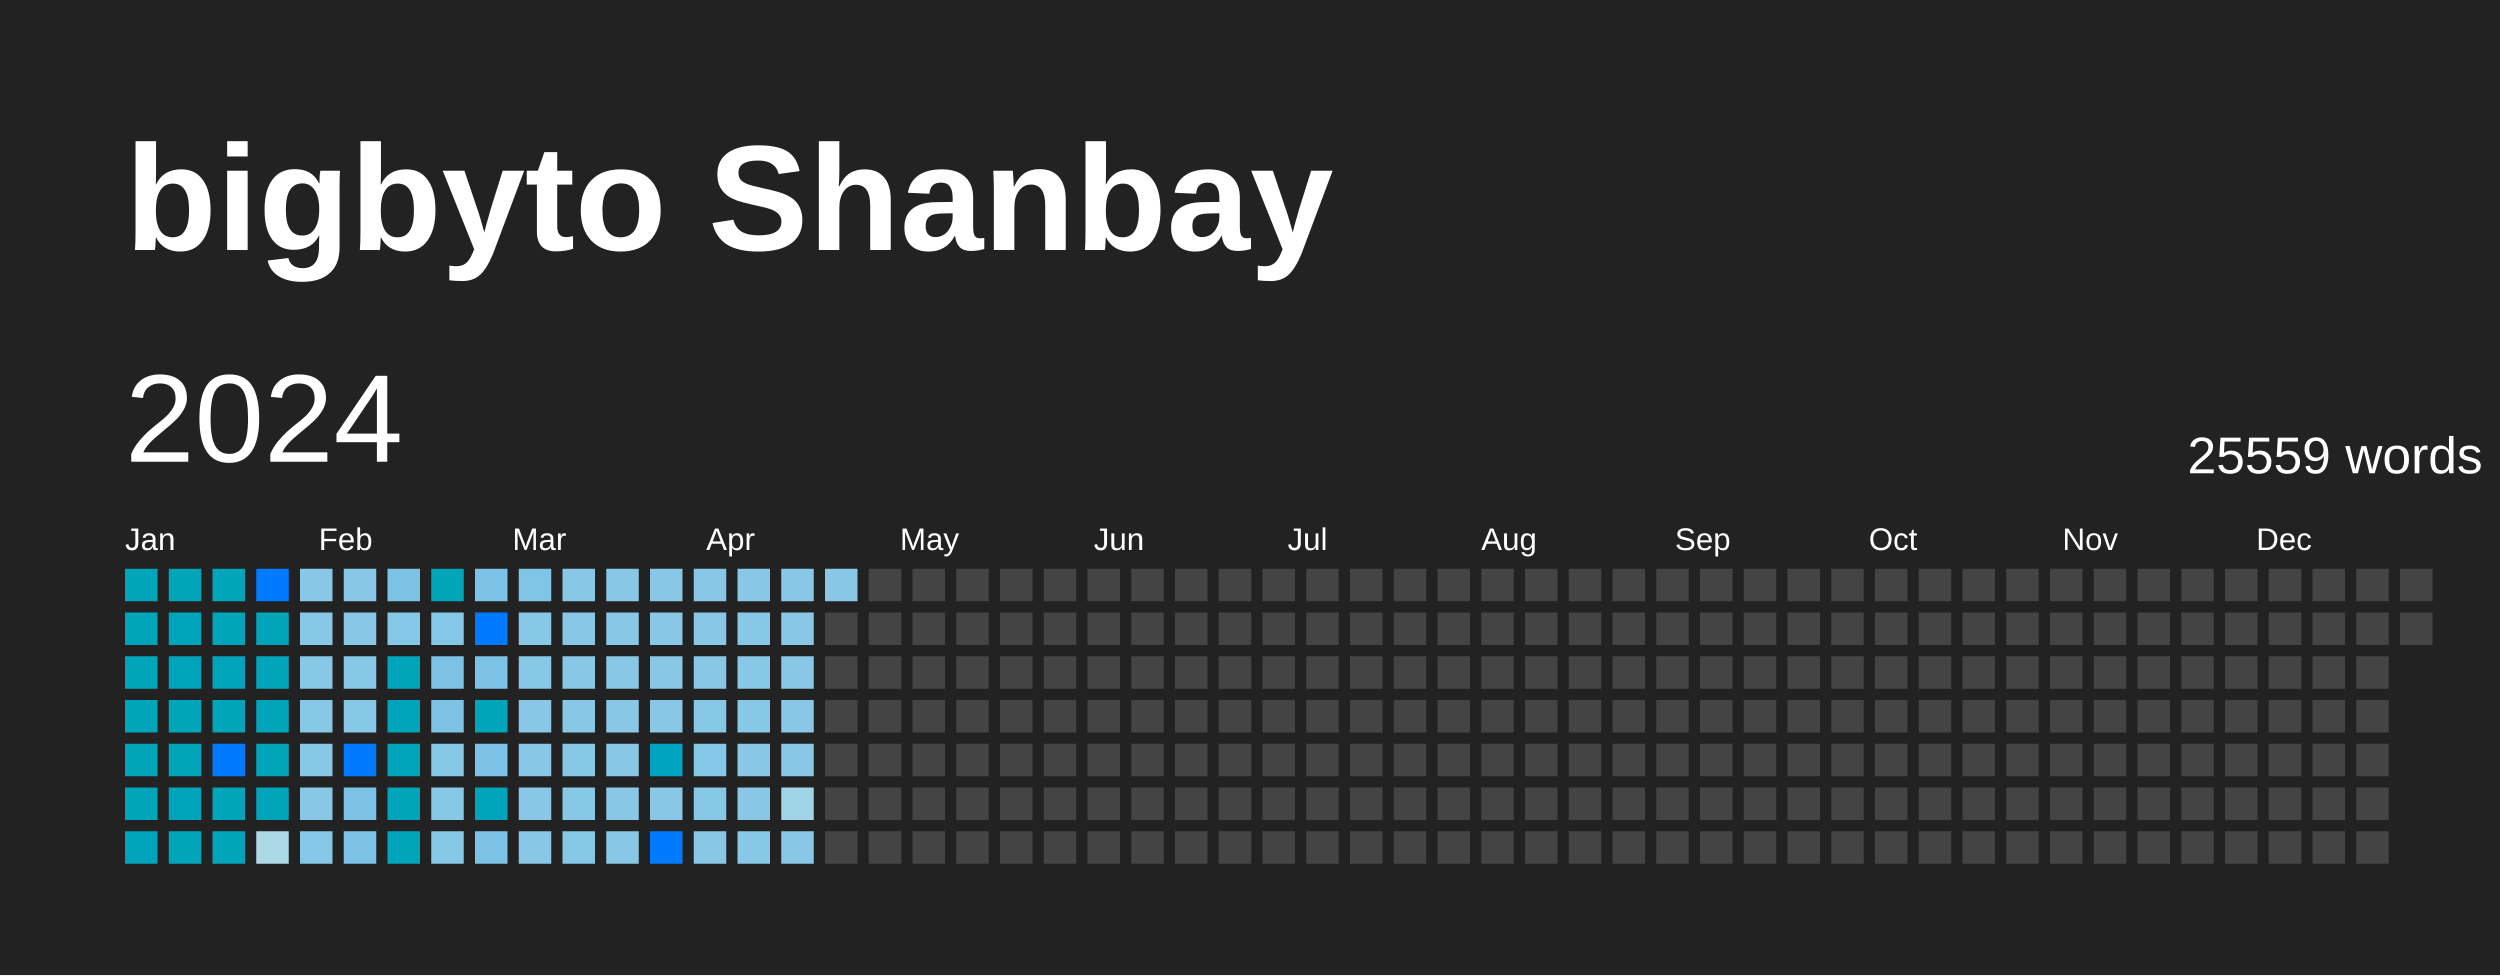
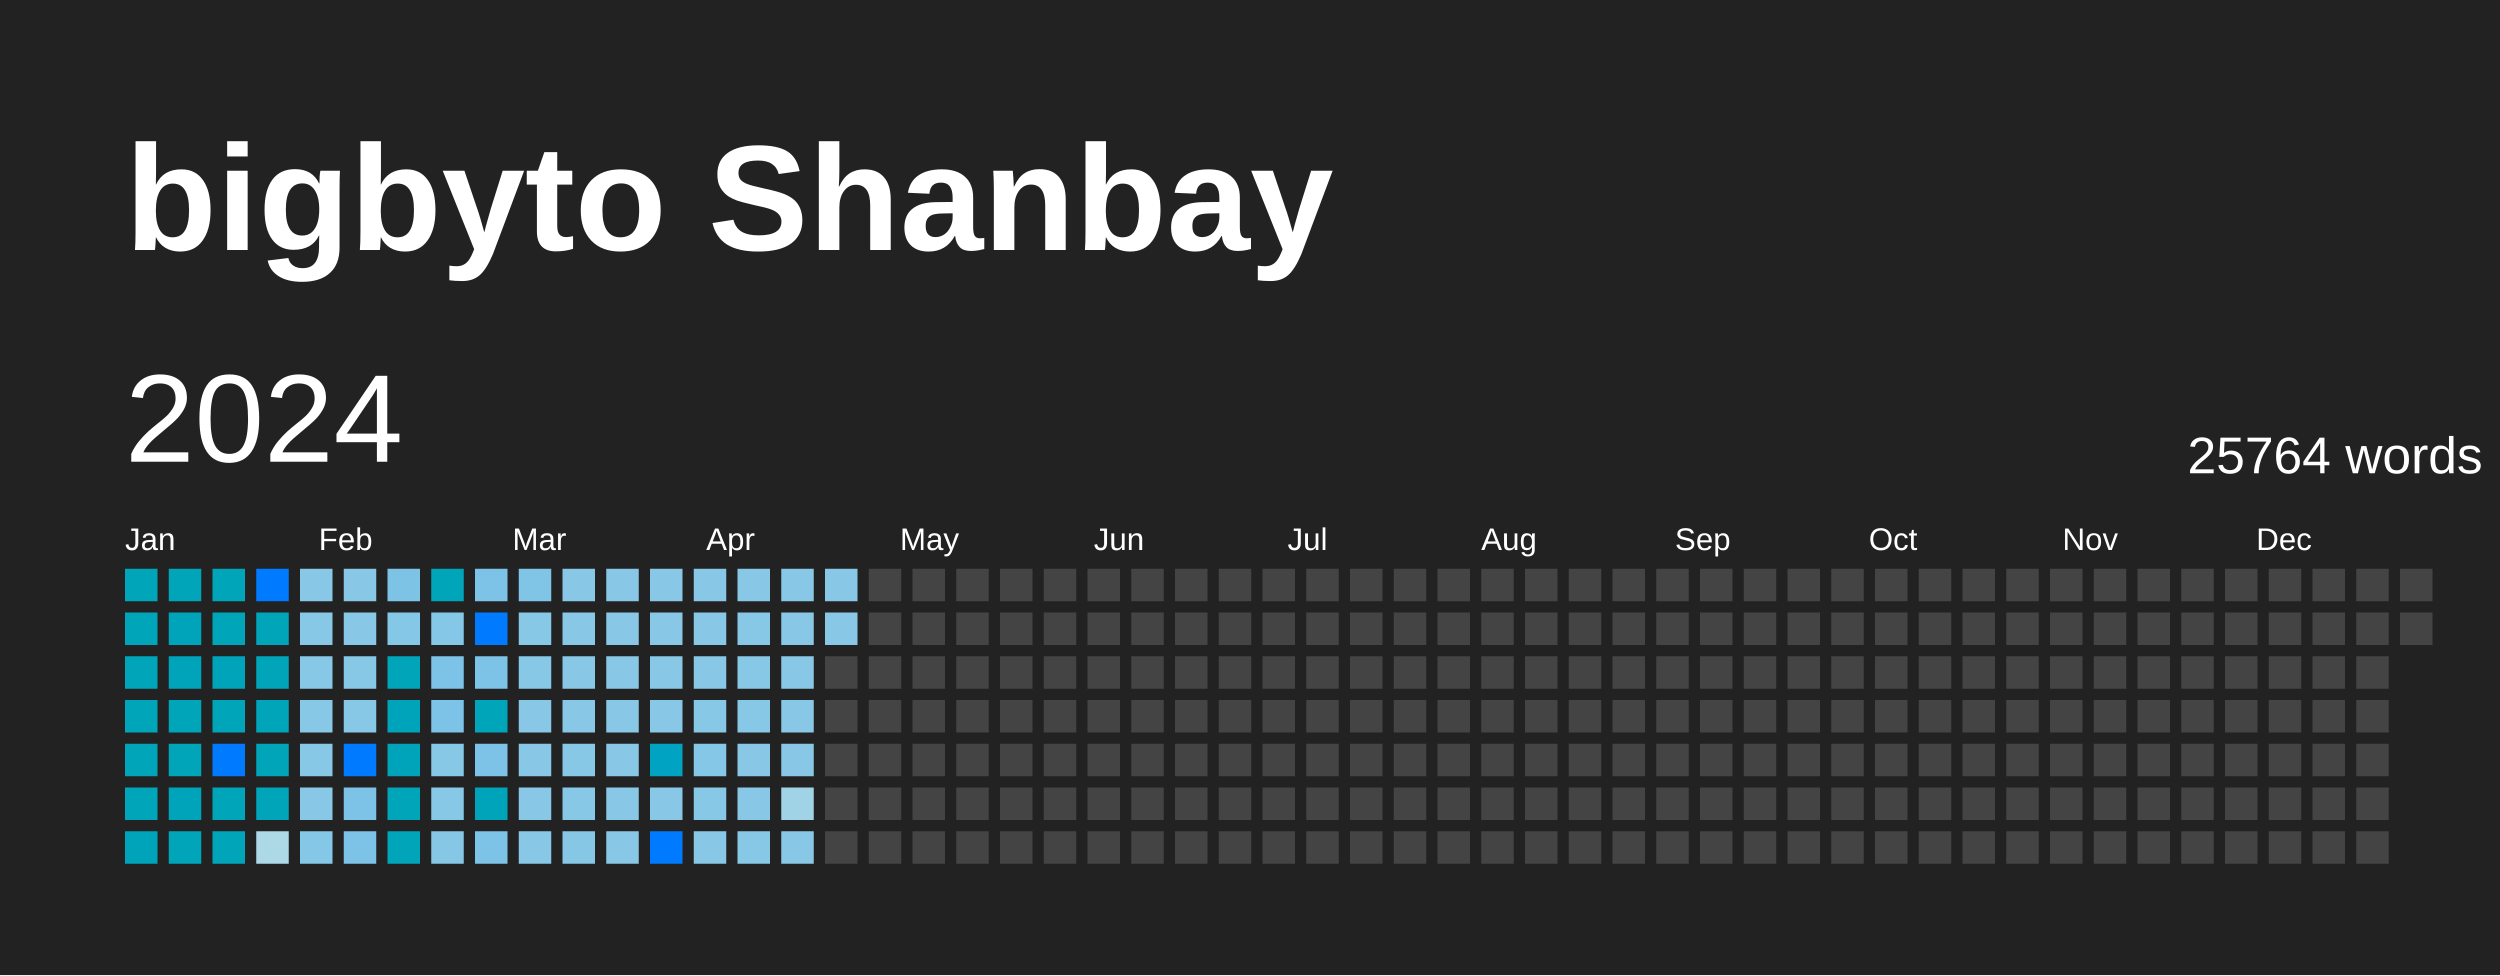
<svg xmlns="http://www.w3.org/2000/svg" baseProfile="full" height="78mm" version="1.1" viewBox="0,0,200,78" width="200mm">
  <defs />
  <rect fill="#222222" height="78" width="200" x="0" y="0" />
  <text fill="#FFFFFF" style="font-size:12px; font-family:Arial; font-weight:bold;" x="10" y="20">bigbyto Shanbay</text>
  <text dominant-baseline="hanging" fill="#FFFFFF" style="font-size:10.0px; font-family:Arial;" x="10" y="30">2024</text>
-   <text dominant-baseline="hanging" fill="#FFFFFF" style="font-size:4.125px; font-family:Arial;" x="175" y="35">25559 words</text>
+   <text dominant-baseline="hanging" fill="#FFFFFF" style="font-size:4.125px; font-family:Arial;" x="175" y="35">25764 words</text>
  <text fill="#FFFFFF" style="font-size:2.5px; font-family:Arial" x="10.0" y="44">Jan</text>
  <text fill="#FFFFFF" style="font-size:2.5px; font-family:Arial" x="25.5" y="44">Feb</text>
  <text fill="#FFFFFF" style="font-size:2.5px; font-family:Arial" x="41.0" y="44">Mar</text>
  <text fill="#FFFFFF" style="font-size:2.5px; font-family:Arial" x="56.5" y="44">Apr</text>
  <text fill="#FFFFFF" style="font-size:2.5px; font-family:Arial" x="72.0" y="44">May</text>
  <text fill="#FFFFFF" style="font-size:2.5px; font-family:Arial" x="87.5" y="44">Jun</text>
  <text fill="#FFFFFF" style="font-size:2.5px; font-family:Arial" x="103.0" y="44">Jul</text>
  <text fill="#FFFFFF" style="font-size:2.5px; font-family:Arial" x="118.5" y="44">Aug</text>
  <text fill="#FFFFFF" style="font-size:2.5px; font-family:Arial" x="134.0" y="44">Sep</text>
  <text fill="#FFFFFF" style="font-size:2.5px; font-family:Arial" x="149.5" y="44">Oct</text>
  <text fill="#FFFFFF" style="font-size:2.5px; font-family:Arial" x="165.0" y="44">Nov</text>
  <text fill="#FFFFFF" style="font-size:2.5px; font-family:Arial" x="180.5" y="44">Dec</text>
  <rect fill="#00a5b9" height="2.6" width="2.6" x="10.0" y="45.5" />
  <rect fill="#00a5b9" height="2.6" width="2.6" x="10.0" y="49.0" />
  <rect fill="#00a5b9" height="2.6" width="2.6" x="10.0" y="52.5" />
  <rect fill="#00a5b9" height="2.6" width="2.6" x="10.0" y="56.0" />
  <rect fill="#00a5b9" height="2.6" width="2.6" x="10.0" y="59.5" />
  <rect fill="#00a5b9" height="2.6" width="2.6" x="10.0" y="63.0" />
  <rect fill="#00a4ba" height="2.6" width="2.6" x="10.0" y="66.5" />
  <rect fill="#00a5b9" height="2.6" width="2.6" x="13.5" y="45.5" />
  <rect fill="#00a4ba" height="2.6" width="2.6" x="13.5" y="49.0" />
  <rect fill="#00a4ba" height="2.6" width="2.6" x="13.5" y="52.5" />
  <rect fill="#00a5b9" height="2.6" width="2.6" x="13.5" y="56.0" />
  <rect fill="#00a5b9" height="2.6" width="2.6" x="13.5" y="59.5" />
  <rect fill="#00a4ba" height="2.6" width="2.6" x="13.5" y="63.0" />
  <rect fill="#00a5b9" height="2.6" width="2.6" x="13.5" y="66.5" />
  <rect fill="#00a5b9" height="2.6" width="2.6" x="17.0" y="45.5" />
  <rect fill="#00a5b9" height="2.6" width="2.6" x="17.0" y="49.0" />
  <rect fill="#00a4ba" height="2.6" width="2.6" x="17.0" y="52.5" />
  <rect fill="#00a5b9" height="2.6" width="2.6" x="17.0" y="56.0" />
  <rect fill="#007BFF" height="2.6" width="2.6" x="17.0" y="59.5" />
  <rect fill="#00a5b9" height="2.6" width="2.6" x="17.0" y="63.0" />
  <rect fill="#00a5b9" height="2.6" width="2.6" x="17.0" y="66.5" />
  <rect fill="#007BFF" height="2.6" width="2.6" x="20.5" y="45.5" />
  <rect fill="#00a5b9" height="2.6" width="2.6" x="20.5" y="49.0" />
  <rect fill="#00a5b9" height="2.6" width="2.6" x="20.5" y="52.5" />
  <rect fill="#00a5b9" height="2.6" width="2.6" x="20.5" y="56.0" />
  <rect fill="#00a5b9" height="2.6" width="2.6" x="20.5" y="59.5" />
  <rect fill="#00a5b9" height="2.6" width="2.6" x="20.5" y="63.0" />
  <rect fill="#add8e6" height="2.6" width="2.6" x="20.5" y="66.5" />
  <rect fill="#88c8e6" height="2.6" width="2.6" x="24.0" y="45.5" />
  <rect fill="#87c8e6" height="2.6" width="2.6" x="24.0" y="49.0" />
  <rect fill="#87c8e6" height="2.6" width="2.6" x="24.0" y="52.5" />
  <rect fill="#87c8e6" height="2.6" width="2.6" x="24.0" y="56.0" />
  <rect fill="#87c8e6" height="2.6" width="2.6" x="24.0" y="59.5" />
  <rect fill="#88c8e6" height="2.6" width="2.6" x="24.0" y="63.0" />
  <rect fill="#85c7e6" height="2.6" width="2.6" x="24.0" y="66.5" />
  <rect fill="#88c8e6" height="2.6" width="2.6" x="27.5" y="45.5" />
  <rect fill="#88c8e6" height="2.6" width="2.6" x="27.5" y="49.0" />
  <rect fill="#87c8e6" height="2.6" width="2.6" x="27.5" y="52.5" />
  <rect fill="#87c8e6" height="2.6" width="2.6" x="27.5" y="56.0" />
  <rect fill="#007BFF" height="2.6" width="2.6" x="27.5" y="59.5" />
  <rect fill="#7dc3e7" height="2.6" width="2.6" x="27.5" y="63.0" />
  <rect fill="#7cc3e7" height="2.6" width="2.6" x="27.5" y="66.5" />
  <rect fill="#7dc3e6" height="2.6" width="2.6" x="31.0" y="45.5" />
  <rect fill="#85c7e6" height="2.6" width="2.6" x="31.0" y="49.0" />
  <rect fill="#00a5b9" height="2.6" width="2.6" x="31.0" y="52.5" />
  <rect fill="#00a4ba" height="2.6" width="2.6" x="31.0" y="56.0" />
  <rect fill="#00a4ba" height="2.6" width="2.6" x="31.0" y="59.5" />
  <rect fill="#00a5b9" height="2.6" width="2.6" x="31.0" y="63.0" />
  <rect fill="#00a5b9" height="2.6" width="2.6" x="31.0" y="66.5" />
  <rect fill="#00a5b9" height="2.6" width="2.6" x="34.5" y="45.5" />
  <rect fill="#85c7e6" height="2.6" width="2.6" x="34.5" y="49.0" />
  <rect fill="#7cc3e7" height="2.6" width="2.6" x="34.5" y="52.5" />
  <rect fill="#7cc3e7" height="2.6" width="2.6" x="34.5" y="56.0" />
  <rect fill="#87c8e6" height="2.6" width="2.6" x="34.5" y="59.5" />
  <rect fill="#87c8e6" height="2.6" width="2.6" x="34.5" y="63.0" />
  <rect fill="#86c7e6" height="2.6" width="2.6" x="34.5" y="66.5" />
  <rect fill="#7cc3e7" height="2.6" width="2.6" x="38.0" y="45.5" />
  <rect fill="#007BFF" height="2.6" width="2.6" x="38.0" y="49.0" />
  <rect fill="#7cc3e7" height="2.6" width="2.6" x="38.0" y="52.5" />
  <rect fill="#00a5b9" height="2.6" width="2.6" x="38.0" y="56.0" />
  <rect fill="#7cc3e7" height="2.6" width="2.6" x="38.0" y="59.5" />
  <rect fill="#00a4ba" height="2.6" width="2.6" x="38.0" y="63.0" />
  <rect fill="#7cc3e7" height="2.6" width="2.6" x="38.0" y="66.5" />
  <rect fill="#80c5e6" height="2.6" width="2.6" x="41.5" y="45.5" />
  <rect fill="#86c8e6" height="2.6" width="2.6" x="41.5" y="49.0" />
  <rect fill="#87c8e6" height="2.6" width="2.6" x="41.5" y="52.5" />
  <rect fill="#88c8e6" height="2.6" width="2.6" x="41.5" y="56.0" />
  <rect fill="#88c8e6" height="2.6" width="2.6" x="41.5" y="59.5" />
  <rect fill="#88c8e6" height="2.6" width="2.6" x="41.5" y="63.0" />
  <rect fill="#88c8e6" height="2.6" width="2.6" x="41.5" y="66.5" />
  <rect fill="#88c8e6" height="2.6" width="2.6" x="45.0" y="45.5" />
  <rect fill="#88c8e6" height="2.6" width="2.6" x="45.0" y="49.0" />
  <rect fill="#88c8e6" height="2.6" width="2.6" x="45.0" y="52.5" />
  <rect fill="#88c8e6" height="2.6" width="2.6" x="45.0" y="56.0" />
  <rect fill="#87c8e6" height="2.6" width="2.6" x="45.0" y="59.5" />
  <rect fill="#87c8e6" height="2.6" width="2.6" x="45.0" y="63.0" />
  <rect fill="#86c7e6" height="2.6" width="2.6" x="45.0" y="66.5" />
  <rect fill="#88c8e6" height="2.6" width="2.6" x="48.5" y="45.5" />
  <rect fill="#88c8e6" height="2.6" width="2.6" x="48.5" y="49.0" />
  <rect fill="#88c8e6" height="2.6" width="2.6" x="48.5" y="52.5" />
  <rect fill="#88c8e6" height="2.6" width="2.6" x="48.5" y="56.0" />
  <rect fill="#88c8e6" height="2.6" width="2.6" x="48.5" y="59.5" />
  <rect fill="#88c8e6" height="2.6" width="2.6" x="48.5" y="63.0" />
  <rect fill="#88c8e6" height="2.6" width="2.6" x="48.5" y="66.5" />
  <rect fill="#88c8e6" height="2.6" width="2.6" x="52.0" y="45.5" />
  <rect fill="#88c8e6" height="2.6" width="2.6" x="52.0" y="49.0" />
  <rect fill="#88c8e6" height="2.6" width="2.6" x="52.0" y="52.5" />
  <rect fill="#88c8e6" height="2.6" width="2.6" x="52.0" y="56.0" />
  <rect fill="#00a3c1" height="2.6" width="2.6" x="52.0" y="59.5" />
  <rect fill="#88c8e6" height="2.6" width="2.6" x="52.0" y="63.0" />
  <rect fill="#007BFF" height="2.6" width="2.6" x="52.0" y="66.5" />
  <rect fill="#88c8e6" height="2.6" width="2.6" x="55.5" y="45.5" />
  <rect fill="#88c8e6" height="2.6" width="2.6" x="55.5" y="49.0" />
  <rect fill="#88c8e6" height="2.6" width="2.6" x="55.5" y="52.5" />
  <rect fill="#86c8e6" height="2.6" width="2.6" x="55.5" y="56.0" />
  <rect fill="#85c7e6" height="2.6" width="2.6" x="55.5" y="59.5" />
  <rect fill="#86c8e6" height="2.6" width="2.6" x="55.5" y="63.0" />
  <rect fill="#88c8e6" height="2.6" width="2.6" x="55.5" y="66.5" />
  <rect fill="#88c8e6" height="2.6" width="2.6" x="59.0" y="45.5" />
  <rect fill="#87c8e6" height="2.6" width="2.6" x="59.0" y="49.0" />
  <rect fill="#87c8e6" height="2.6" width="2.6" x="59.0" y="52.5" />
  <rect fill="#86c8e6" height="2.6" width="2.6" x="59.0" y="56.0" />
  <rect fill="#88c8e6" height="2.6" width="2.6" x="59.0" y="59.5" />
  <rect fill="#88c8e6" height="2.6" width="2.6" x="59.0" y="63.0" />
  <rect fill="#87c8e6" height="2.6" width="2.6" x="59.0" y="66.5" />
  <rect fill="#88c8e6" height="2.6" width="2.6" x="62.5" y="45.5" />
  <rect fill="#88c8e6" height="2.6" width="2.6" x="62.5" y="49.0" />
  <rect fill="#88c8e6" height="2.6" width="2.6" x="62.5" y="52.5" />
  <rect fill="#88c8e6" height="2.6" width="2.6" x="62.5" y="56.0" />
  <rect fill="#88c8e6" height="2.6" width="2.6" x="62.5" y="59.5" />
  <rect fill="#a0d3e5" height="2.6" width="2.6" x="62.5" y="63.0" />
  <rect fill="#88c8e6" height="2.6" width="2.6" x="62.5" y="66.5" />
  <rect fill="#88c8e6" height="2.6" width="2.6" x="66.0" y="45.5" />
-   <rect fill="#444444" height="2.6" width="2.6" x="66.0" y="49.0" />
+   <rect fill="#88c8e6" height="2.6" width="2.6" x="66.0" y="49.0" />
  <rect fill="#444444" height="2.6" width="2.6" x="66.0" y="52.5" />
  <rect fill="#444444" height="2.6" width="2.6" x="66.0" y="56.0" />
  <rect fill="#444444" height="2.6" width="2.6" x="66.0" y="59.5" />
  <rect fill="#444444" height="2.6" width="2.6" x="66.0" y="63.0" />
  <rect fill="#444444" height="2.6" width="2.6" x="66.0" y="66.5" />
  <rect fill="#444444" height="2.6" width="2.6" x="69.5" y="45.5" />
  <rect fill="#444444" height="2.6" width="2.6" x="69.5" y="49.0" />
  <rect fill="#444444" height="2.6" width="2.6" x="69.5" y="52.5" />
  <rect fill="#444444" height="2.6" width="2.6" x="69.5" y="56.0" />
  <rect fill="#444444" height="2.6" width="2.6" x="69.5" y="59.5" />
  <rect fill="#444444" height="2.6" width="2.6" x="69.5" y="63.0" />
  <rect fill="#444444" height="2.6" width="2.6" x="69.5" y="66.5" />
  <rect fill="#444444" height="2.6" width="2.6" x="73.0" y="45.5" />
  <rect fill="#444444" height="2.6" width="2.6" x="73.0" y="49.0" />
  <rect fill="#444444" height="2.6" width="2.6" x="73.0" y="52.5" />
  <rect fill="#444444" height="2.6" width="2.6" x="73.0" y="56.0" />
  <rect fill="#444444" height="2.6" width="2.6" x="73.0" y="59.5" />
  <rect fill="#444444" height="2.6" width="2.6" x="73.0" y="63.0" />
  <rect fill="#444444" height="2.6" width="2.6" x="73.0" y="66.5" />
  <rect fill="#444444" height="2.6" width="2.6" x="76.5" y="45.5" />
  <rect fill="#444444" height="2.6" width="2.6" x="76.5" y="49.0" />
  <rect fill="#444444" height="2.6" width="2.6" x="76.5" y="52.5" />
  <rect fill="#444444" height="2.6" width="2.6" x="76.5" y="56.0" />
  <rect fill="#444444" height="2.6" width="2.6" x="76.5" y="59.5" />
  <rect fill="#444444" height="2.6" width="2.6" x="76.5" y="63.0" />
  <rect fill="#444444" height="2.6" width="2.6" x="76.5" y="66.5" />
  <rect fill="#444444" height="2.6" width="2.6" x="80.0" y="45.5" />
  <rect fill="#444444" height="2.6" width="2.6" x="80.0" y="49.0" />
  <rect fill="#444444" height="2.6" width="2.6" x="80.0" y="52.5" />
  <rect fill="#444444" height="2.6" width="2.6" x="80.0" y="56.0" />
  <rect fill="#444444" height="2.6" width="2.6" x="80.0" y="59.5" />
  <rect fill="#444444" height="2.6" width="2.6" x="80.0" y="63.0" />
  <rect fill="#444444" height="2.6" width="2.6" x="80.0" y="66.5" />
  <rect fill="#444444" height="2.6" width="2.6" x="83.5" y="45.5" />
  <rect fill="#444444" height="2.6" width="2.6" x="83.5" y="49.0" />
  <rect fill="#444444" height="2.6" width="2.6" x="83.5" y="52.5" />
  <rect fill="#444444" height="2.6" width="2.6" x="83.5" y="56.0" />
  <rect fill="#444444" height="2.6" width="2.6" x="83.5" y="59.5" />
  <rect fill="#444444" height="2.6" width="2.6" x="83.5" y="63.0" />
  <rect fill="#444444" height="2.6" width="2.6" x="83.5" y="66.5" />
  <rect fill="#444444" height="2.6" width="2.6" x="87.0" y="45.5" />
  <rect fill="#444444" height="2.6" width="2.6" x="87.0" y="49.0" />
  <rect fill="#444444" height="2.6" width="2.6" x="87.0" y="52.5" />
  <rect fill="#444444" height="2.6" width="2.6" x="87.0" y="56.0" />
  <rect fill="#444444" height="2.6" width="2.6" x="87.0" y="59.5" />
  <rect fill="#444444" height="2.6" width="2.6" x="87.0" y="63.0" />
  <rect fill="#444444" height="2.6" width="2.6" x="87.0" y="66.5" />
  <rect fill="#444444" height="2.6" width="2.6" x="90.5" y="45.5" />
  <rect fill="#444444" height="2.6" width="2.6" x="90.5" y="49.0" />
  <rect fill="#444444" height="2.6" width="2.6" x="90.5" y="52.5" />
  <rect fill="#444444" height="2.6" width="2.6" x="90.5" y="56.0" />
  <rect fill="#444444" height="2.6" width="2.6" x="90.5" y="59.5" />
  <rect fill="#444444" height="2.6" width="2.6" x="90.5" y="63.0" />
  <rect fill="#444444" height="2.6" width="2.6" x="90.5" y="66.5" />
  <rect fill="#444444" height="2.6" width="2.6" x="94.0" y="45.5" />
  <rect fill="#444444" height="2.6" width="2.6" x="94.0" y="49.0" />
  <rect fill="#444444" height="2.6" width="2.6" x="94.0" y="52.5" />
  <rect fill="#444444" height="2.6" width="2.6" x="94.0" y="56.0" />
  <rect fill="#444444" height="2.6" width="2.6" x="94.0" y="59.5" />
  <rect fill="#444444" height="2.6" width="2.6" x="94.0" y="63.0" />
  <rect fill="#444444" height="2.6" width="2.6" x="94.0" y="66.5" />
  <rect fill="#444444" height="2.6" width="2.6" x="97.5" y="45.5" />
  <rect fill="#444444" height="2.6" width="2.6" x="97.5" y="49.0" />
  <rect fill="#444444" height="2.6" width="2.6" x="97.5" y="52.5" />
  <rect fill="#444444" height="2.6" width="2.6" x="97.5" y="56.0" />
  <rect fill="#444444" height="2.6" width="2.6" x="97.5" y="59.5" />
  <rect fill="#444444" height="2.6" width="2.6" x="97.5" y="63.0" />
  <rect fill="#444444" height="2.6" width="2.6" x="97.5" y="66.5" />
  <rect fill="#444444" height="2.6" width="2.6" x="101.0" y="45.5" />
  <rect fill="#444444" height="2.6" width="2.6" x="101.0" y="49.0" />
  <rect fill="#444444" height="2.6" width="2.6" x="101.0" y="52.5" />
  <rect fill="#444444" height="2.6" width="2.6" x="101.0" y="56.0" />
  <rect fill="#444444" height="2.6" width="2.6" x="101.0" y="59.5" />
  <rect fill="#444444" height="2.6" width="2.6" x="101.0" y="63.0" />
  <rect fill="#444444" height="2.6" width="2.6" x="101.0" y="66.5" />
  <rect fill="#444444" height="2.6" width="2.6" x="104.5" y="45.5" />
  <rect fill="#444444" height="2.6" width="2.6" x="104.5" y="49.0" />
  <rect fill="#444444" height="2.6" width="2.6" x="104.5" y="52.5" />
  <rect fill="#444444" height="2.6" width="2.6" x="104.5" y="56.0" />
  <rect fill="#444444" height="2.6" width="2.6" x="104.5" y="59.5" />
  <rect fill="#444444" height="2.6" width="2.6" x="104.5" y="63.0" />
  <rect fill="#444444" height="2.6" width="2.6" x="104.5" y="66.5" />
  <rect fill="#444444" height="2.6" width="2.6" x="108.0" y="45.5" />
  <rect fill="#444444" height="2.6" width="2.6" x="108.0" y="49.0" />
  <rect fill="#444444" height="2.6" width="2.6" x="108.0" y="52.5" />
  <rect fill="#444444" height="2.6" width="2.6" x="108.0" y="56.0" />
  <rect fill="#444444" height="2.6" width="2.6" x="108.0" y="59.5" />
  <rect fill="#444444" height="2.6" width="2.6" x="108.0" y="63.0" />
  <rect fill="#444444" height="2.6" width="2.6" x="108.0" y="66.5" />
  <rect fill="#444444" height="2.6" width="2.6" x="111.5" y="45.5" />
  <rect fill="#444444" height="2.6" width="2.6" x="111.5" y="49.0" />
  <rect fill="#444444" height="2.6" width="2.6" x="111.5" y="52.5" />
  <rect fill="#444444" height="2.6" width="2.6" x="111.5" y="56.0" />
  <rect fill="#444444" height="2.6" width="2.6" x="111.5" y="59.5" />
  <rect fill="#444444" height="2.6" width="2.6" x="111.5" y="63.0" />
  <rect fill="#444444" height="2.6" width="2.6" x="111.5" y="66.5" />
  <rect fill="#444444" height="2.6" width="2.6" x="115.0" y="45.5" />
  <rect fill="#444444" height="2.6" width="2.6" x="115.0" y="49.0" />
  <rect fill="#444444" height="2.6" width="2.6" x="115.0" y="52.5" />
  <rect fill="#444444" height="2.6" width="2.6" x="115.0" y="56.0" />
  <rect fill="#444444" height="2.6" width="2.6" x="115.0" y="59.5" />
  <rect fill="#444444" height="2.6" width="2.6" x="115.0" y="63.0" />
  <rect fill="#444444" height="2.6" width="2.6" x="115.0" y="66.5" />
  <rect fill="#444444" height="2.6" width="2.6" x="118.5" y="45.5" />
  <rect fill="#444444" height="2.6" width="2.6" x="118.5" y="49.0" />
  <rect fill="#444444" height="2.6" width="2.6" x="118.5" y="52.5" />
  <rect fill="#444444" height="2.6" width="2.6" x="118.5" y="56.0" />
  <rect fill="#444444" height="2.6" width="2.6" x="118.5" y="59.5" />
  <rect fill="#444444" height="2.6" width="2.6" x="118.5" y="63.0" />
  <rect fill="#444444" height="2.6" width="2.6" x="118.5" y="66.5" />
  <rect fill="#444444" height="2.6" width="2.6" x="122.0" y="45.5" />
  <rect fill="#444444" height="2.6" width="2.6" x="122.0" y="49.0" />
  <rect fill="#444444" height="2.6" width="2.6" x="122.0" y="52.5" />
  <rect fill="#444444" height="2.6" width="2.6" x="122.0" y="56.0" />
  <rect fill="#444444" height="2.6" width="2.6" x="122.0" y="59.5" />
  <rect fill="#444444" height="2.6" width="2.6" x="122.0" y="63.0" />
  <rect fill="#444444" height="2.6" width="2.6" x="122.0" y="66.5" />
  <rect fill="#444444" height="2.6" width="2.6" x="125.5" y="45.5" />
  <rect fill="#444444" height="2.6" width="2.6" x="125.5" y="49.0" />
  <rect fill="#444444" height="2.6" width="2.6" x="125.5" y="52.5" />
  <rect fill="#444444" height="2.6" width="2.6" x="125.5" y="56.0" />
  <rect fill="#444444" height="2.6" width="2.6" x="125.5" y="59.5" />
  <rect fill="#444444" height="2.6" width="2.6" x="125.5" y="63.0" />
  <rect fill="#444444" height="2.6" width="2.6" x="125.5" y="66.5" />
  <rect fill="#444444" height="2.6" width="2.6" x="129.0" y="45.5" />
  <rect fill="#444444" height="2.6" width="2.6" x="129.0" y="49.0" />
  <rect fill="#444444" height="2.6" width="2.6" x="129.0" y="52.5" />
  <rect fill="#444444" height="2.6" width="2.6" x="129.0" y="56.0" />
  <rect fill="#444444" height="2.6" width="2.6" x="129.0" y="59.5" />
  <rect fill="#444444" height="2.6" width="2.6" x="129.0" y="63.0" />
  <rect fill="#444444" height="2.6" width="2.6" x="129.0" y="66.5" />
  <rect fill="#444444" height="2.6" width="2.6" x="132.5" y="45.5" />
  <rect fill="#444444" height="2.6" width="2.6" x="132.5" y="49.0" />
  <rect fill="#444444" height="2.6" width="2.6" x="132.5" y="52.5" />
  <rect fill="#444444" height="2.6" width="2.6" x="132.5" y="56.0" />
  <rect fill="#444444" height="2.6" width="2.6" x="132.5" y="59.5" />
  <rect fill="#444444" height="2.6" width="2.6" x="132.5" y="63.0" />
  <rect fill="#444444" height="2.6" width="2.6" x="132.5" y="66.5" />
  <rect fill="#444444" height="2.6" width="2.6" x="136.0" y="45.5" />
  <rect fill="#444444" height="2.6" width="2.6" x="136.0" y="49.0" />
  <rect fill="#444444" height="2.6" width="2.6" x="136.0" y="52.5" />
  <rect fill="#444444" height="2.6" width="2.6" x="136.0" y="56.0" />
  <rect fill="#444444" height="2.6" width="2.6" x="136.0" y="59.5" />
  <rect fill="#444444" height="2.6" width="2.6" x="136.0" y="63.0" />
  <rect fill="#444444" height="2.6" width="2.6" x="136.0" y="66.5" />
  <rect fill="#444444" height="2.6" width="2.6" x="139.5" y="45.5" />
  <rect fill="#444444" height="2.6" width="2.6" x="139.5" y="49.0" />
  <rect fill="#444444" height="2.6" width="2.6" x="139.5" y="52.5" />
  <rect fill="#444444" height="2.6" width="2.6" x="139.5" y="56.0" />
  <rect fill="#444444" height="2.6" width="2.6" x="139.5" y="59.5" />
  <rect fill="#444444" height="2.6" width="2.6" x="139.5" y="63.0" />
  <rect fill="#444444" height="2.6" width="2.6" x="139.5" y="66.5" />
  <rect fill="#444444" height="2.6" width="2.6" x="143.0" y="45.5" />
  <rect fill="#444444" height="2.6" width="2.6" x="143.0" y="49.0" />
  <rect fill="#444444" height="2.6" width="2.6" x="143.0" y="52.5" />
  <rect fill="#444444" height="2.6" width="2.6" x="143.0" y="56.0" />
  <rect fill="#444444" height="2.6" width="2.6" x="143.0" y="59.5" />
  <rect fill="#444444" height="2.6" width="2.6" x="143.0" y="63.0" />
  <rect fill="#444444" height="2.6" width="2.6" x="143.0" y="66.5" />
  <rect fill="#444444" height="2.6" width="2.6" x="146.5" y="45.5" />
  <rect fill="#444444" height="2.6" width="2.6" x="146.5" y="49.0" />
  <rect fill="#444444" height="2.6" width="2.6" x="146.5" y="52.5" />
  <rect fill="#444444" height="2.6" width="2.6" x="146.5" y="56.0" />
  <rect fill="#444444" height="2.6" width="2.6" x="146.5" y="59.5" />
  <rect fill="#444444" height="2.6" width="2.6" x="146.5" y="63.0" />
  <rect fill="#444444" height="2.6" width="2.6" x="146.5" y="66.5" />
  <rect fill="#444444" height="2.6" width="2.6" x="150.0" y="45.5" />
  <rect fill="#444444" height="2.6" width="2.6" x="150.0" y="49.0" />
  <rect fill="#444444" height="2.6" width="2.6" x="150.0" y="52.5" />
  <rect fill="#444444" height="2.6" width="2.6" x="150.0" y="56.0" />
  <rect fill="#444444" height="2.6" width="2.6" x="150.0" y="59.5" />
  <rect fill="#444444" height="2.6" width="2.6" x="150.0" y="63.0" />
  <rect fill="#444444" height="2.6" width="2.6" x="150.0" y="66.5" />
  <rect fill="#444444" height="2.6" width="2.6" x="153.5" y="45.5" />
  <rect fill="#444444" height="2.6" width="2.6" x="153.5" y="49.0" />
  <rect fill="#444444" height="2.6" width="2.6" x="153.5" y="52.5" />
  <rect fill="#444444" height="2.6" width="2.6" x="153.5" y="56.0" />
  <rect fill="#444444" height="2.6" width="2.6" x="153.5" y="59.5" />
  <rect fill="#444444" height="2.6" width="2.6" x="153.5" y="63.0" />
  <rect fill="#444444" height="2.6" width="2.6" x="153.5" y="66.5" />
  <rect fill="#444444" height="2.6" width="2.6" x="157.0" y="45.5" />
  <rect fill="#444444" height="2.6" width="2.6" x="157.0" y="49.0" />
  <rect fill="#444444" height="2.6" width="2.6" x="157.0" y="52.5" />
  <rect fill="#444444" height="2.6" width="2.6" x="157.0" y="56.0" />
  <rect fill="#444444" height="2.6" width="2.6" x="157.0" y="59.5" />
  <rect fill="#444444" height="2.6" width="2.6" x="157.0" y="63.0" />
  <rect fill="#444444" height="2.6" width="2.6" x="157.0" y="66.5" />
  <rect fill="#444444" height="2.6" width="2.6" x="160.5" y="45.5" />
  <rect fill="#444444" height="2.6" width="2.6" x="160.5" y="49.0" />
  <rect fill="#444444" height="2.6" width="2.6" x="160.5" y="52.5" />
  <rect fill="#444444" height="2.6" width="2.6" x="160.5" y="56.0" />
  <rect fill="#444444" height="2.6" width="2.6" x="160.5" y="59.5" />
  <rect fill="#444444" height="2.6" width="2.6" x="160.5" y="63.0" />
  <rect fill="#444444" height="2.6" width="2.6" x="160.5" y="66.5" />
  <rect fill="#444444" height="2.6" width="2.6" x="164.0" y="45.5" />
  <rect fill="#444444" height="2.6" width="2.6" x="164.0" y="49.0" />
  <rect fill="#444444" height="2.6" width="2.6" x="164.0" y="52.5" />
  <rect fill="#444444" height="2.6" width="2.6" x="164.0" y="56.0" />
  <rect fill="#444444" height="2.6" width="2.6" x="164.0" y="59.5" />
  <rect fill="#444444" height="2.6" width="2.6" x="164.0" y="63.0" />
  <rect fill="#444444" height="2.6" width="2.6" x="164.0" y="66.5" />
  <rect fill="#444444" height="2.6" width="2.6" x="167.5" y="45.5" />
  <rect fill="#444444" height="2.6" width="2.6" x="167.5" y="49.0" />
  <rect fill="#444444" height="2.6" width="2.6" x="167.5" y="52.5" />
  <rect fill="#444444" height="2.6" width="2.6" x="167.5" y="56.0" />
  <rect fill="#444444" height="2.6" width="2.6" x="167.5" y="59.5" />
  <rect fill="#444444" height="2.6" width="2.6" x="167.5" y="63.0" />
  <rect fill="#444444" height="2.6" width="2.6" x="167.5" y="66.5" />
  <rect fill="#444444" height="2.6" width="2.6" x="171.0" y="45.5" />
  <rect fill="#444444" height="2.6" width="2.6" x="171.0" y="49.0" />
  <rect fill="#444444" height="2.6" width="2.6" x="171.0" y="52.5" />
  <rect fill="#444444" height="2.6" width="2.6" x="171.0" y="56.0" />
  <rect fill="#444444" height="2.6" width="2.6" x="171.0" y="59.5" />
  <rect fill="#444444" height="2.6" width="2.6" x="171.0" y="63.0" />
  <rect fill="#444444" height="2.6" width="2.6" x="171.0" y="66.5" />
  <rect fill="#444444" height="2.6" width="2.6" x="174.5" y="45.5" />
  <rect fill="#444444" height="2.6" width="2.6" x="174.5" y="49.0" />
  <rect fill="#444444" height="2.6" width="2.6" x="174.5" y="52.5" />
  <rect fill="#444444" height="2.6" width="2.6" x="174.5" y="56.0" />
  <rect fill="#444444" height="2.6" width="2.6" x="174.5" y="59.5" />
  <rect fill="#444444" height="2.6" width="2.6" x="174.5" y="63.0" />
  <rect fill="#444444" height="2.6" width="2.6" x="174.5" y="66.5" />
  <rect fill="#444444" height="2.6" width="2.6" x="178.0" y="45.5" />
  <rect fill="#444444" height="2.6" width="2.6" x="178.0" y="49.0" />
  <rect fill="#444444" height="2.6" width="2.6" x="178.0" y="52.5" />
  <rect fill="#444444" height="2.6" width="2.6" x="178.0" y="56.0" />
  <rect fill="#444444" height="2.6" width="2.6" x="178.0" y="59.5" />
  <rect fill="#444444" height="2.6" width="2.6" x="178.0" y="63.0" />
  <rect fill="#444444" height="2.6" width="2.6" x="178.0" y="66.5" />
  <rect fill="#444444" height="2.6" width="2.6" x="181.5" y="45.5" />
  <rect fill="#444444" height="2.6" width="2.6" x="181.5" y="49.0" />
  <rect fill="#444444" height="2.6" width="2.6" x="181.5" y="52.5" />
  <rect fill="#444444" height="2.6" width="2.6" x="181.5" y="56.0" />
  <rect fill="#444444" height="2.6" width="2.6" x="181.5" y="59.5" />
  <rect fill="#444444" height="2.6" width="2.6" x="181.5" y="63.0" />
  <rect fill="#444444" height="2.6" width="2.6" x="181.5" y="66.5" />
  <rect fill="#444444" height="2.6" width="2.6" x="185.0" y="45.5" />
  <rect fill="#444444" height="2.6" width="2.6" x="185.0" y="49.0" />
  <rect fill="#444444" height="2.6" width="2.6" x="185.0" y="52.5" />
  <rect fill="#444444" height="2.6" width="2.6" x="185.0" y="56.0" />
  <rect fill="#444444" height="2.6" width="2.6" x="185.0" y="59.5" />
  <rect fill="#444444" height="2.6" width="2.6" x="185.0" y="63.0" />
  <rect fill="#444444" height="2.6" width="2.6" x="185.0" y="66.5" />
  <rect fill="#444444" height="2.6" width="2.6" x="188.5" y="45.5" />
  <rect fill="#444444" height="2.6" width="2.6" x="188.5" y="49.0" />
  <rect fill="#444444" height="2.6" width="2.6" x="188.5" y="52.5" />
  <rect fill="#444444" height="2.6" width="2.6" x="188.5" y="56.0" />
  <rect fill="#444444" height="2.6" width="2.6" x="188.5" y="59.5" />
  <rect fill="#444444" height="2.6" width="2.6" x="188.5" y="63.0" />
  <rect fill="#444444" height="2.6" width="2.6" x="188.5" y="66.5" />
  <rect fill="#444444" height="2.6" width="2.6" x="192.0" y="45.5" />
  <rect fill="#444444" height="2.6" width="2.6" x="192.0" y="49.0" />
</svg>
